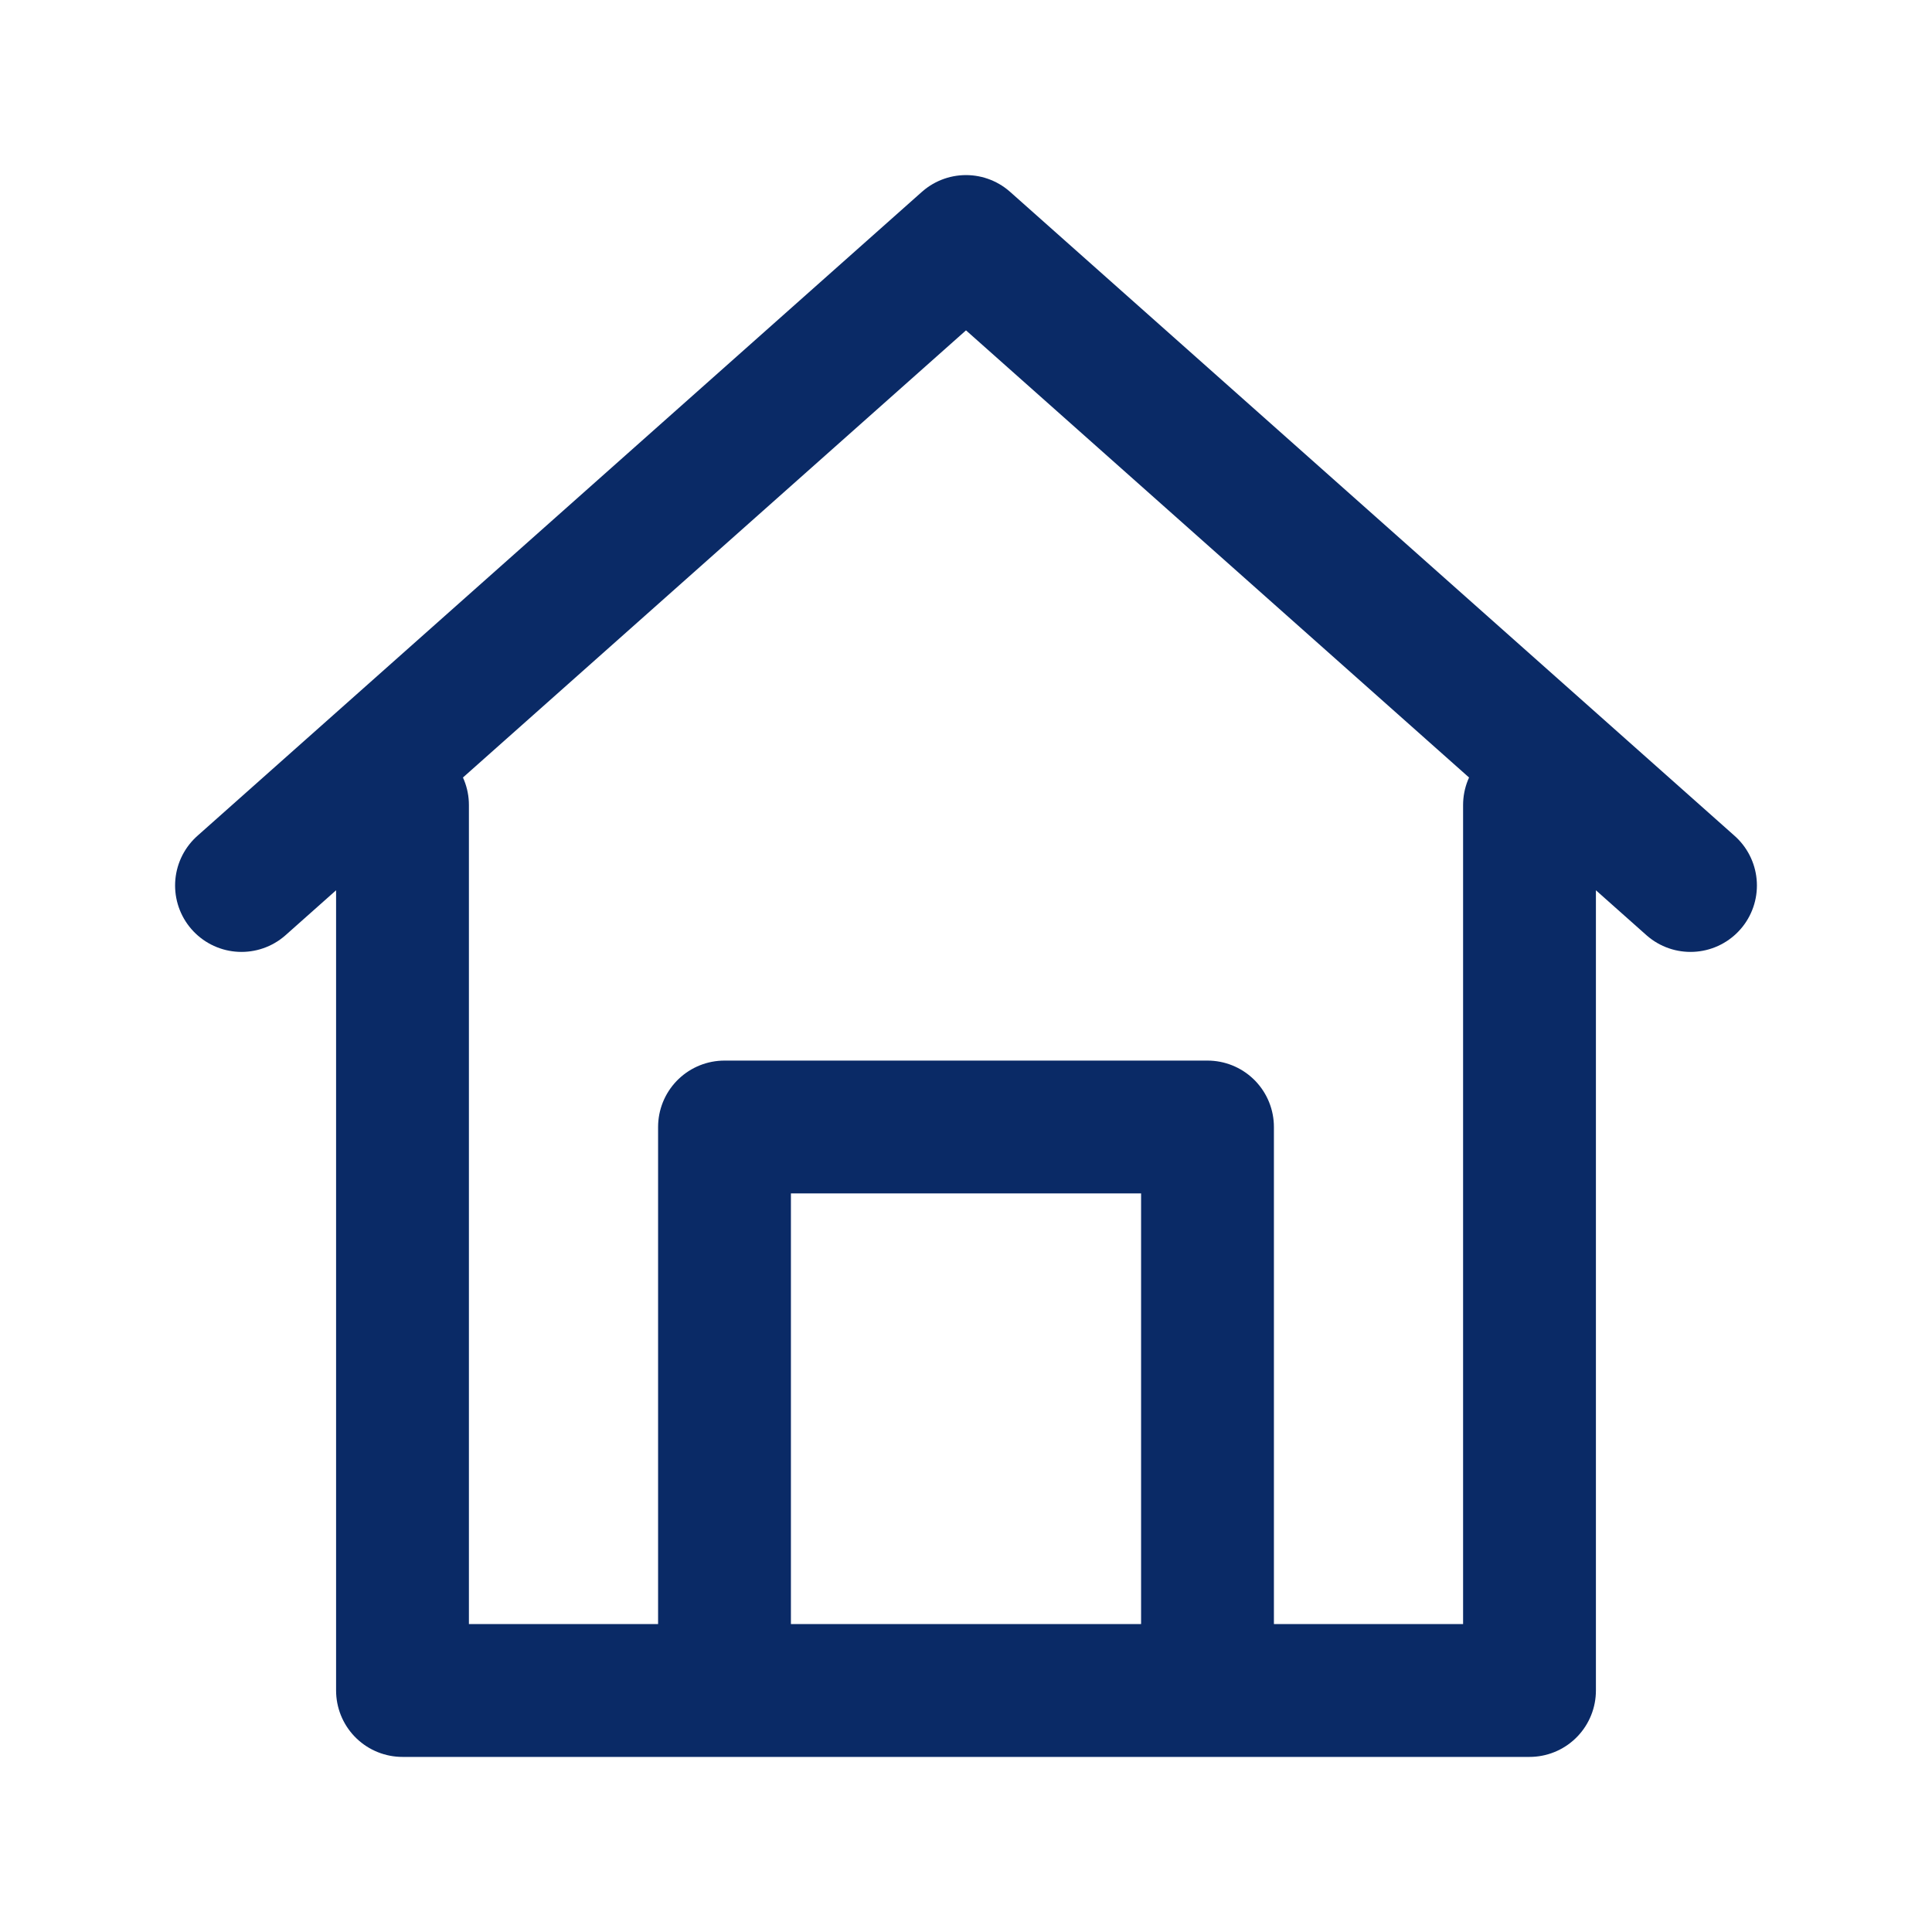
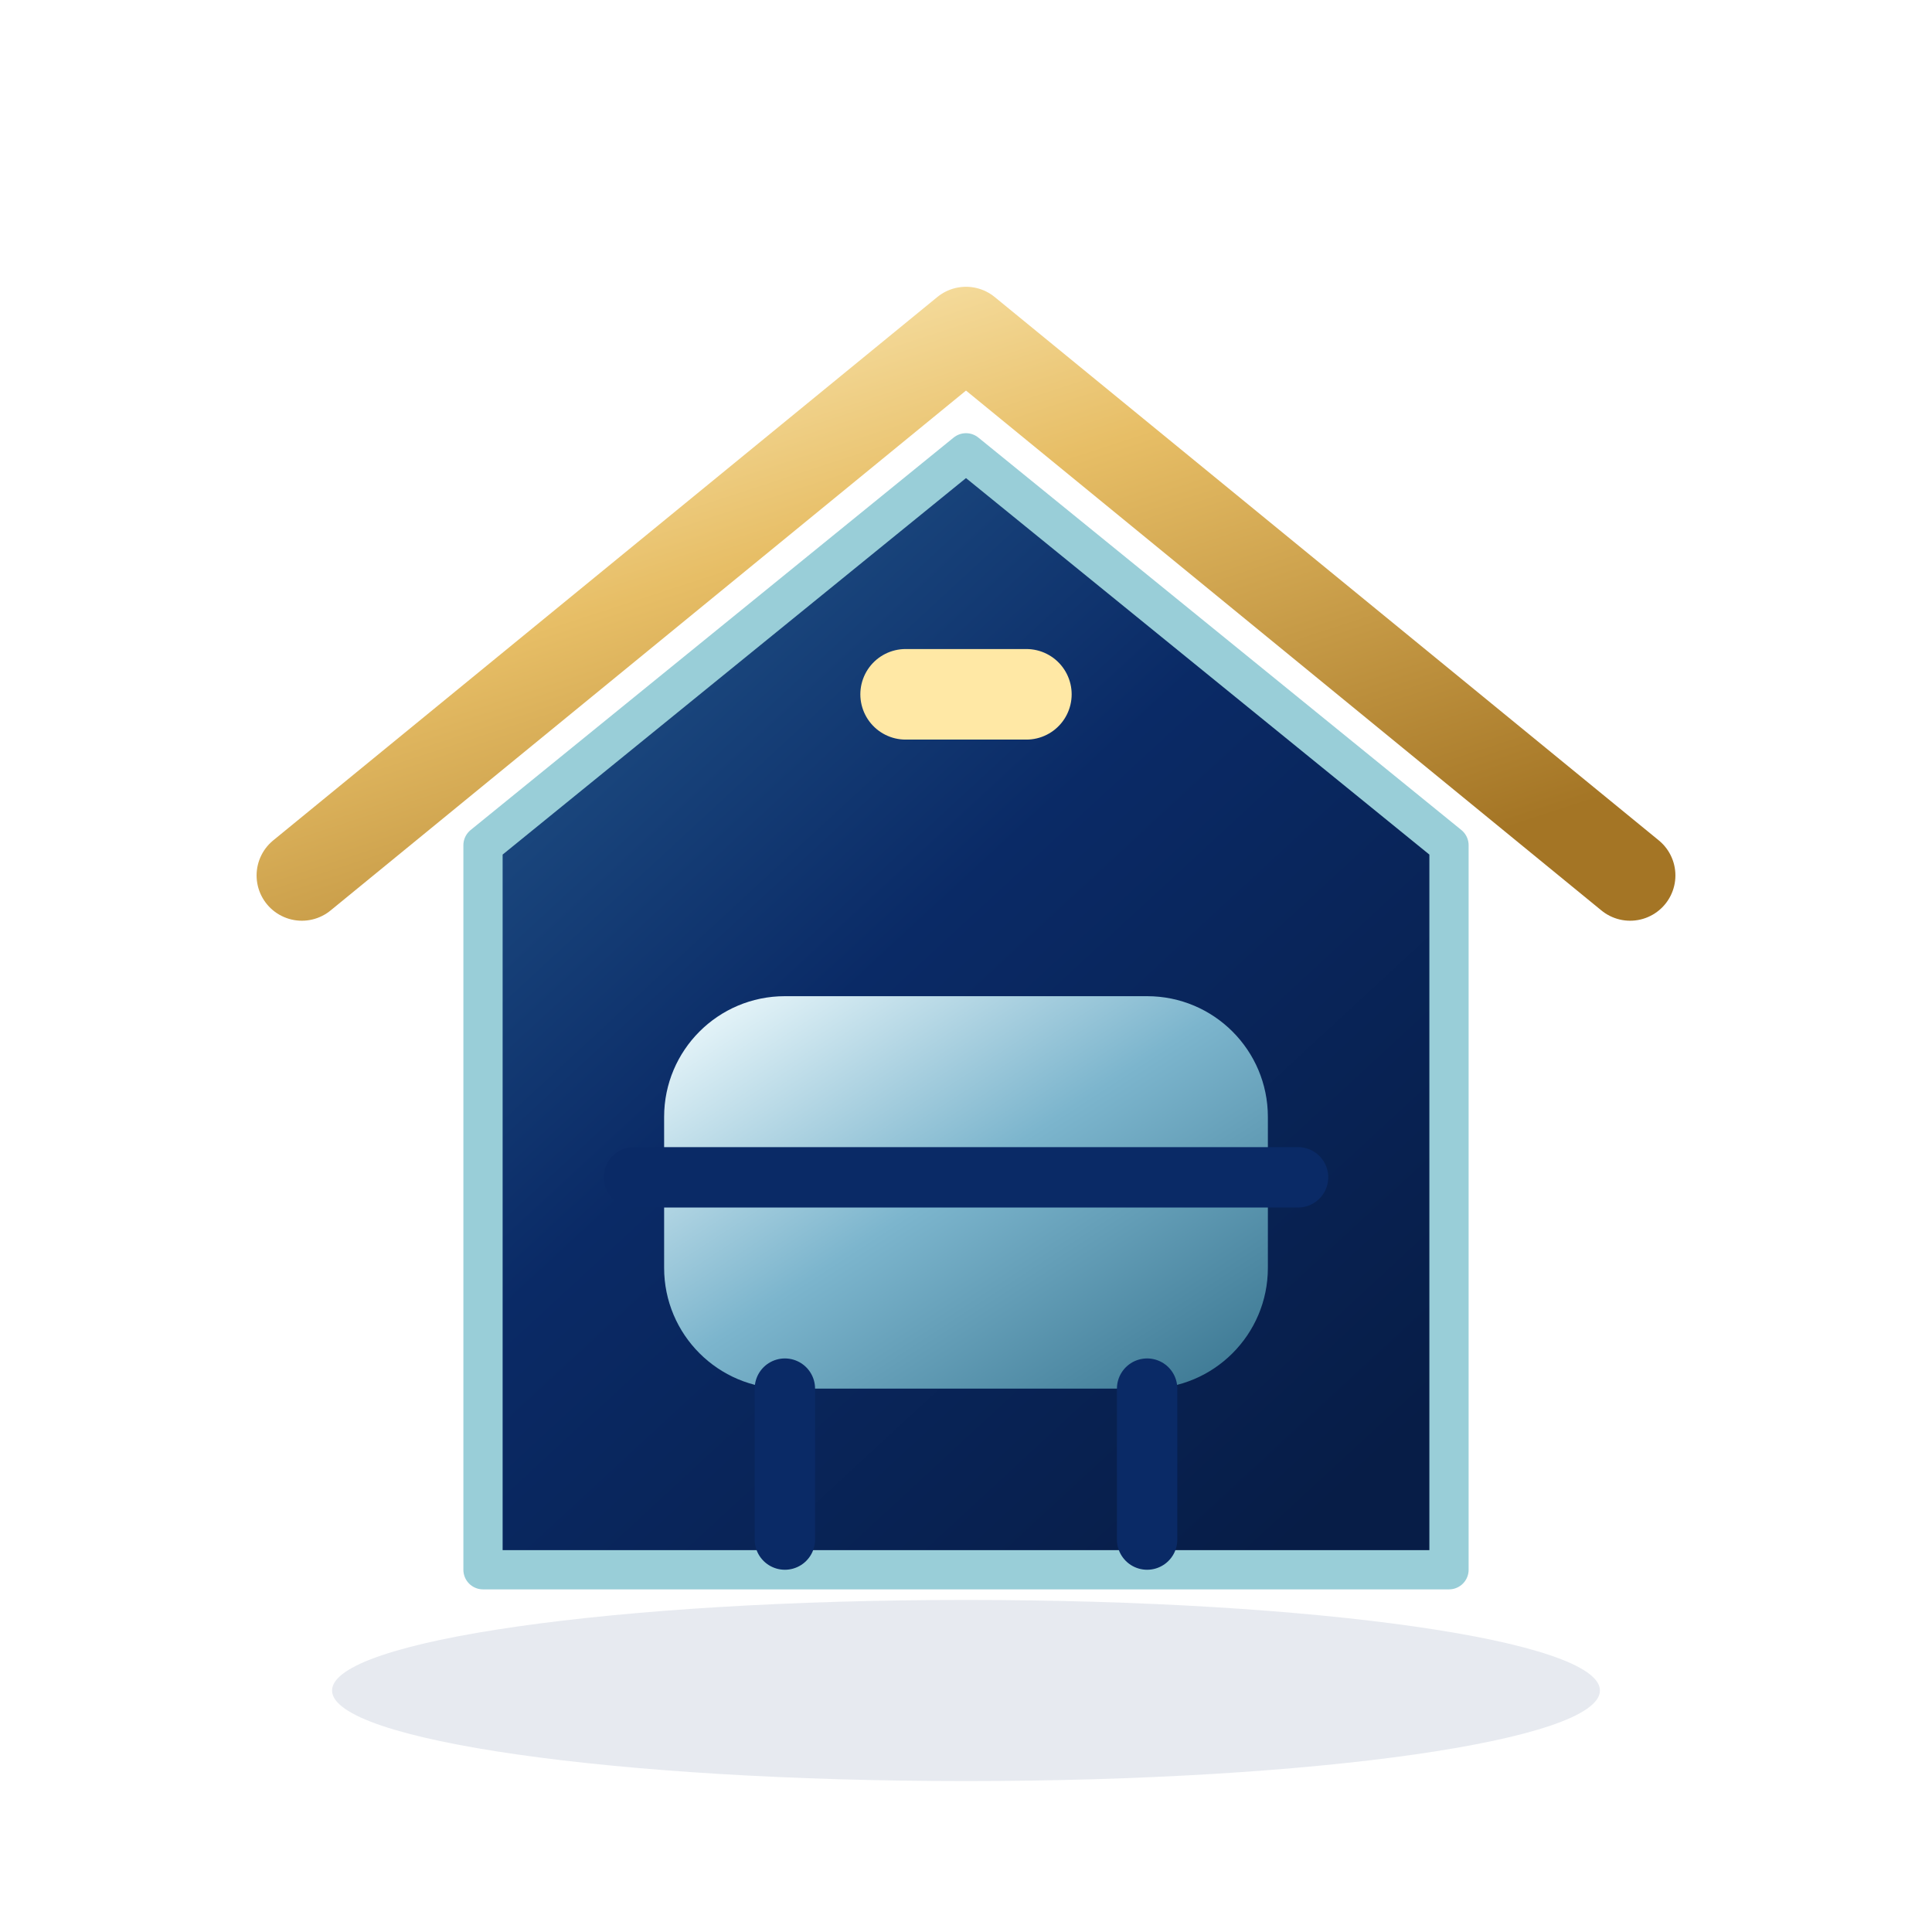
- <svg xmlns="http://www.w3.org/2000/svg" viewBox="0 0 24 24" fill="none" stroke="#0A2A66" stroke-width="1.65" stroke-linecap="round" stroke-linejoin="round">
-   <path d="M3 11l9-8 9 8M5 10v11h14V10M9 21v-7h6v7" />
+ <svg xmlns="http://www.w3.org/2000/svg" viewBox="0 0 64 64" fill="none">
+   <defs>
+     <linearGradient id="ink" x2=".8" y2="1">
+       <stop stop-color="#285F91" />
+       <stop offset=".48" stop-color="#0A2A66" />
+       <stop offset="1" stop-color="#071D47" />
+     </linearGradient>
+     <linearGradient id="metal" x2="1" y2="1">
+       <stop stop-color="#F4FDFF" />
+       <stop offset=".48" stop-color="#7CB5CD" />
+       <stop offset="1" stop-color="#38748F" />
+     </linearGradient>
+     <linearGradient id="gold" x2=".8" y2="1">
+       <stop stop-color="#FFF1C4" />
+       <stop offset=".42" stop-color="#E7BE66" />
+       <stop offset="1" stop-color="#A47525" />
+     </linearGradient>
+     <linearGradient id="teal" x2="1" y2="1">
+       <stop stop-color="#90E5C5" />
+       <stop offset=".5" stop-color="#168E84" />
+       <stop offset="1" stop-color="#085258" />
+     </linearGradient>
+   </defs>
+   <ellipse cx="32" cy="56" rx="21" ry="3" fill="#0A2A66" opacity=".1" />
+   <g stroke-linecap="round" stroke-linejoin="round" stroke-width="1.3">
+     <path d="m10 29 22-18 22 18" fill="none" stroke="url(#gold)" stroke-width="3" />
+     <path d="M16 28v24h32V28L32 15z" fill="url(#ink)" stroke="#99CED8" />
+     <rect x="22" y="33" width="20" height="13" rx="4" fill="url(#metal)" />
+     <path d="M21 39h22m-17 7v5m12-5v5" stroke="#0A2A66" stroke-width="2" />
+     <path d="M30 23h4" stroke="#FFE8A5" stroke-width="3" />
+   </g>
</svg>
